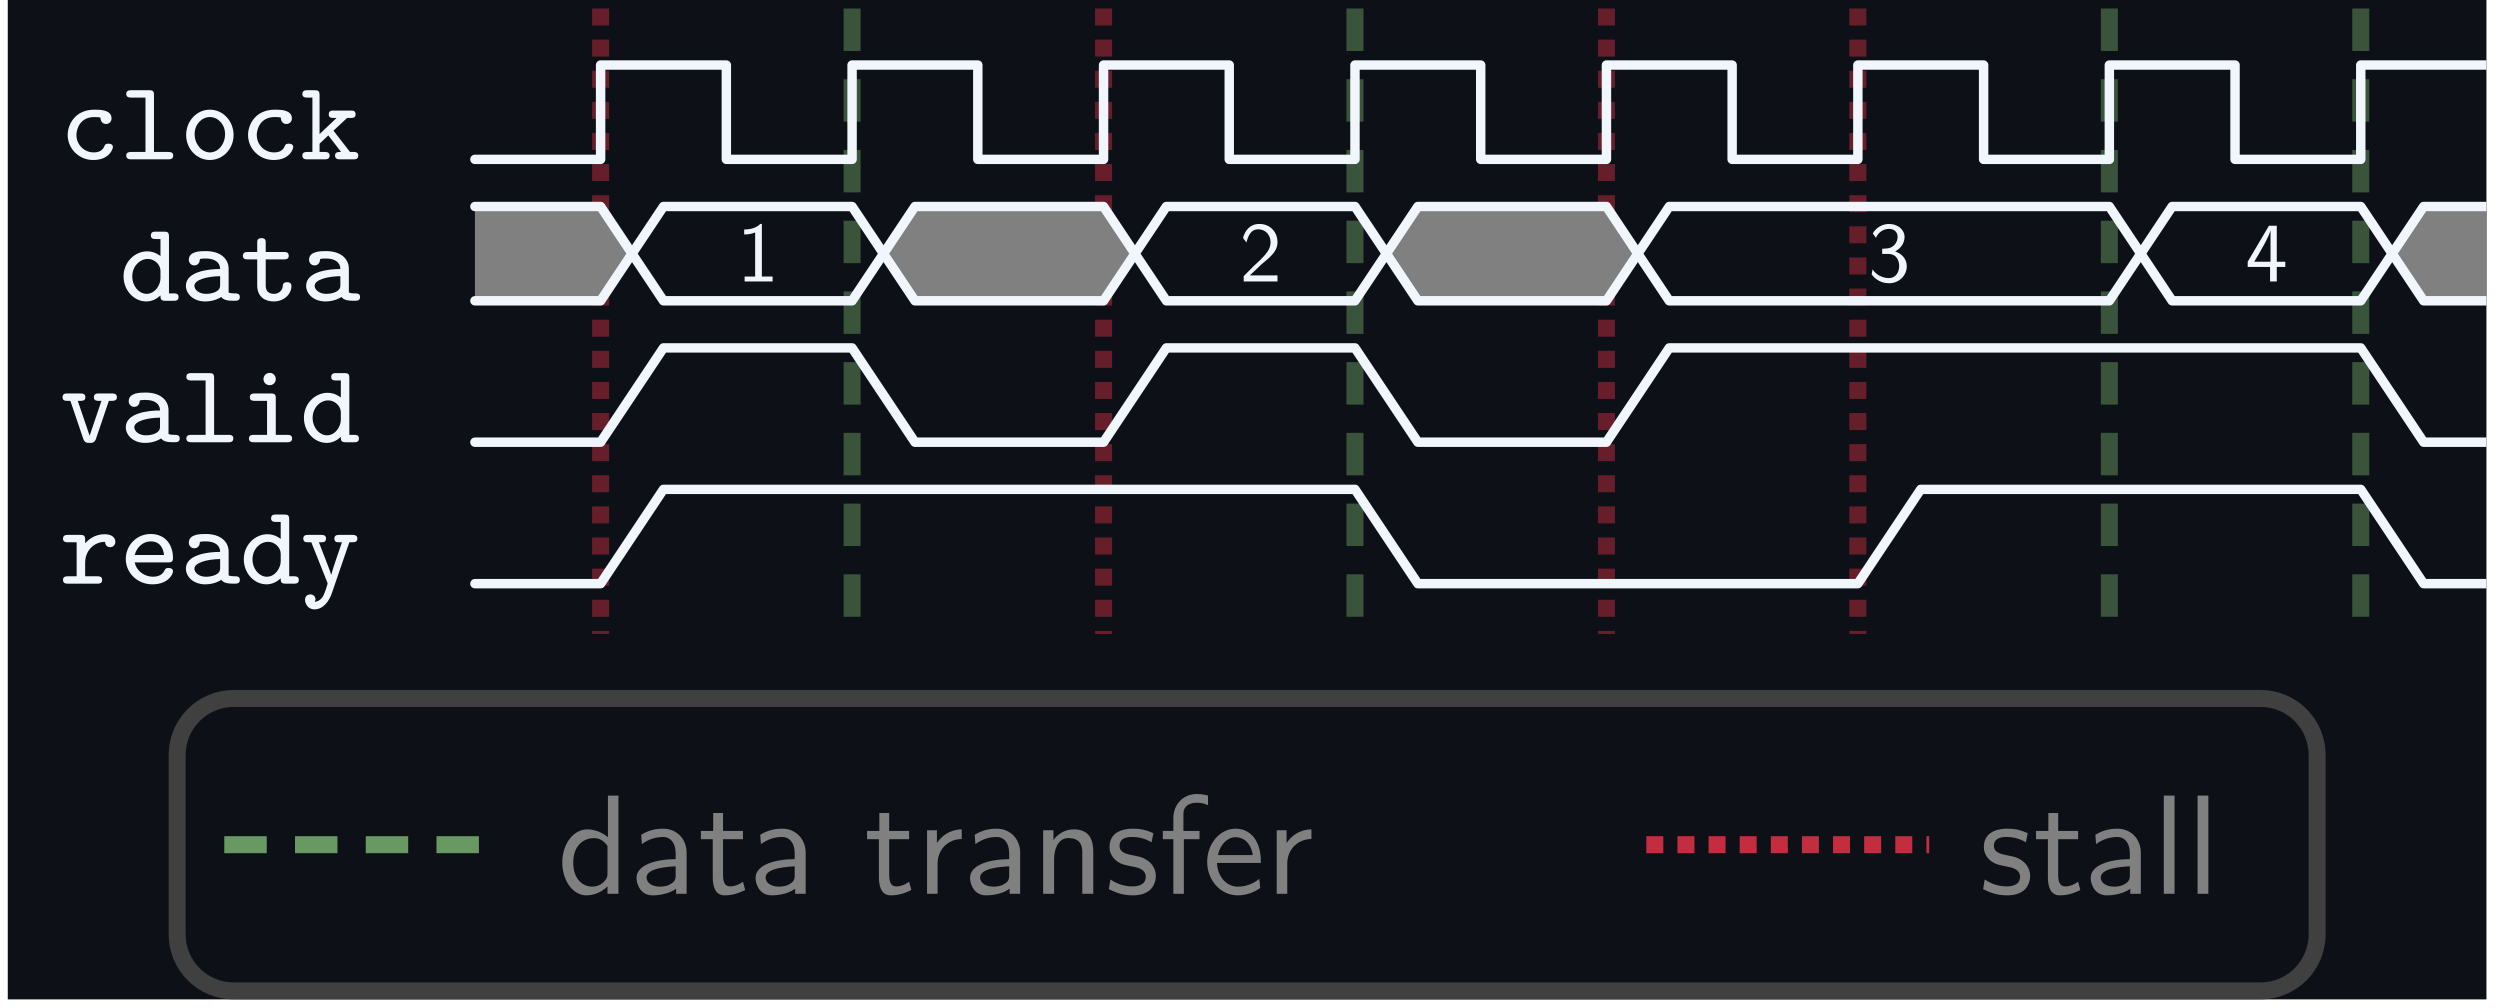
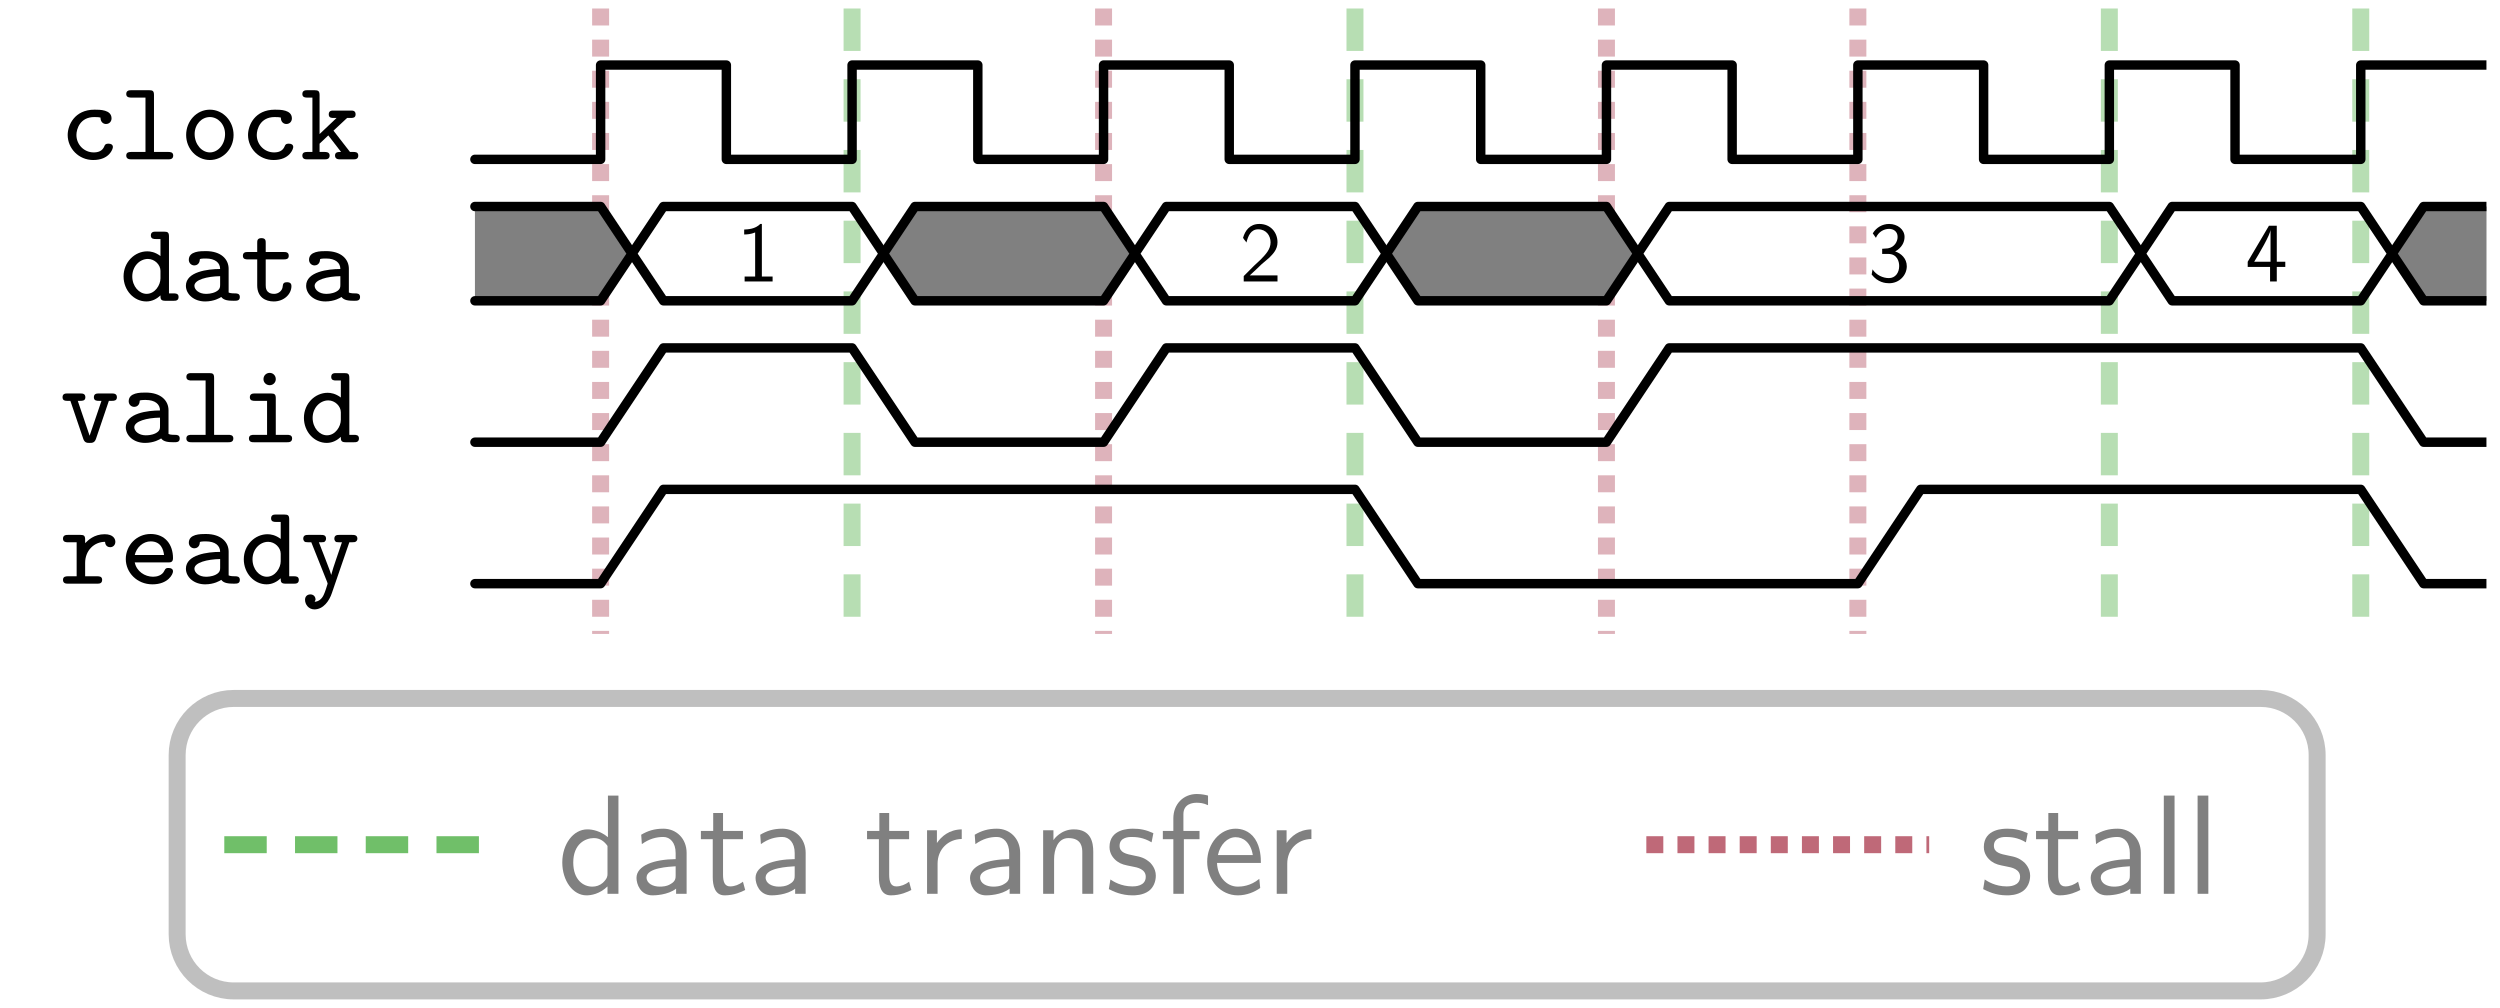
<svg xmlns="http://www.w3.org/2000/svg" xmlns:xlink="http://www.w3.org/1999/xlink" width="174.595pt" height="70.395pt" viewBox="0 0 174.595 70.395">
  <defs>
    <g>
      <g id="glyph-0-0">
        <path d="M 3.719 -0.859 C 3.719 -1.031 3.578 -1.094 3.422 -1.094 C 3.312 -1.094 3.188 -1.094 3.125 -0.922 C 2.984 -0.562 2.672 -0.484 2.375 -0.484 C 1.719 -0.484 1.172 -1.016 1.172 -1.703 C 1.172 -2.109 1.422 -2.953 2.422 -2.953 C 2.656 -2.953 2.797 -2.938 2.828 -2.922 C 2.859 -2.922 2.859 -2.906 2.859 -2.844 C 2.875 -2.609 3.047 -2.469 3.234 -2.469 C 3.484 -2.469 3.625 -2.656 3.625 -2.859 C 3.625 -3.469 2.812 -3.469 2.438 -3.469 C 1.031 -3.469 0.562 -2.375 0.562 -1.703 C 0.562 -0.766 1.328 0.047 2.344 0.047 C 3.469 0.047 3.719 -0.719 3.719 -0.859 Z M 3.719 -0.859 " />
      </g>
      <g id="glyph-0-1">
        <path d="M 2.391 -4.484 C 2.391 -4.766 2.312 -4.828 2.062 -4.828 L 0.812 -4.828 C 0.688 -4.828 0.453 -4.828 0.453 -4.562 C 0.453 -4.312 0.703 -4.312 0.812 -4.312 L 1.797 -4.312 L 1.797 -0.516 L 0.812 -0.516 C 0.688 -0.516 0.453 -0.516 0.453 -0.266 C 0.453 0 0.703 0 0.812 0 L 3.391 0 C 3.5 0 3.734 0 3.734 -0.266 C 3.734 -0.516 3.5 -0.516 3.391 -0.516 L 2.391 -0.516 Z M 2.391 -4.484 " />
      </g>
      <g id="glyph-0-2">
        <path d="M 3.75 -1.703 C 3.75 -2.672 3.016 -3.469 2.094 -3.469 C 1.172 -3.469 0.438 -2.672 0.438 -1.703 C 0.438 -0.719 1.188 0.047 2.094 0.047 C 3 0.047 3.75 -0.719 3.75 -1.703 Z M 2.094 -0.484 C 1.531 -0.484 1.031 -1.047 1.031 -1.766 C 1.031 -2.453 1.531 -2.953 2.094 -2.953 C 2.656 -2.953 3.156 -2.453 3.156 -1.766 C 3.156 -1.047 2.672 -0.484 2.094 -0.484 Z M 2.094 -0.484 " />
      </g>
      <g id="glyph-0-3">
        <path d="M 2.344 -1.984 L 2.328 -2 L 3.281 -2.891 L 3.547 -2.891 C 3.672 -2.891 3.875 -2.891 3.875 -3.141 C 3.875 -3.406 3.672 -3.406 3.547 -3.406 L 2.328 -3.406 C 2.203 -3.406 2 -3.406 2 -3.141 C 2 -2.891 2.203 -2.891 2.328 -2.891 L 2.547 -2.891 L 1.359 -1.766 L 1.359 -4.484 C 1.359 -4.766 1.266 -4.828 1.016 -4.828 L 0.5 -4.828 C 0.391 -4.828 0.156 -4.828 0.156 -4.562 C 0.156 -4.312 0.391 -4.312 0.5 -4.312 L 0.859 -4.312 L 0.859 -0.516 L 0.5 -0.516 C 0.391 -0.516 0.156 -0.516 0.156 -0.266 C 0.156 0 0.391 0 0.5 0 L 1.703 0 C 1.828 0 2.062 0 2.062 -0.266 C 2.062 -0.516 1.812 -0.516 1.703 -0.516 L 1.359 -0.516 L 1.359 -1.094 L 1.969 -1.672 L 2.859 -0.516 C 2.656 -0.516 2.438 -0.516 2.438 -0.266 C 2.438 0 2.688 0 2.797 0 L 3.719 0 C 3.844 0 4.062 0 4.062 -0.266 C 4.062 -0.516 3.844 -0.516 3.719 -0.516 L 3.484 -0.516 Z M 2.344 -1.984 " />
      </g>
      <g id="glyph-0-4">
        <path d="M 3.438 -4.484 C 3.438 -4.766 3.359 -4.828 3.094 -4.828 L 2.516 -4.828 C 2.391 -4.828 2.172 -4.828 2.172 -4.562 C 2.172 -4.312 2.391 -4.312 2.516 -4.312 L 2.844 -4.312 L 2.844 -3.125 C 2.469 -3.406 2.141 -3.453 1.922 -3.453 C 1.047 -3.453 0.266 -2.703 0.266 -1.703 C 0.266 -0.734 0.984 0.047 1.859 0.047 C 2.281 0.047 2.609 -0.156 2.844 -0.375 C 2.844 -0.156 2.844 0 3.172 0 L 3.766 0 C 3.891 0 4.109 0 4.109 -0.266 C 4.109 -0.516 3.891 -0.516 3.766 -0.516 L 3.438 -0.516 Z M 2.844 -1.562 C 2.844 -1.109 2.469 -0.484 1.875 -0.484 C 1.359 -0.484 0.875 -1 0.875 -1.703 C 0.875 -2.406 1.391 -2.922 1.969 -2.922 C 2.438 -2.922 2.844 -2.516 2.844 -2.094 Z M 2.844 -1.562 " />
      </g>
      <g id="glyph-0-5">
        <path d="M 3.406 -2.234 C 3.406 -2.891 2.891 -3.469 1.812 -3.469 C 1.438 -3.469 0.625 -3.469 0.625 -2.859 C 0.625 -2.656 0.781 -2.469 1.016 -2.469 C 1.156 -2.469 1.375 -2.562 1.391 -2.859 C 1.391 -2.922 1.406 -2.922 1.5 -2.938 C 1.594 -2.953 1.719 -2.953 1.812 -2.953 C 2.469 -2.953 2.812 -2.656 2.812 -2.219 C 1.953 -2.219 0.422 -2.031 0.422 -1.047 C 0.422 -0.469 0.969 0.047 1.766 0.047 C 2.391 0.047 2.797 -0.203 2.891 -0.266 C 3.062 -0.031 3.391 0 3.766 0 C 3.984 0 4.188 0 4.188 -0.266 C 4.188 -0.516 3.969 -0.516 3.859 -0.516 C 3.562 -0.516 3.484 -0.547 3.406 -0.578 Z M 2.812 -1.125 C 2.812 -0.969 2.812 -0.781 2.5 -0.625 C 2.219 -0.484 1.906 -0.484 1.812 -0.484 C 1.344 -0.484 1.016 -0.766 1.016 -1.047 C 1.016 -1.469 1.891 -1.703 2.812 -1.719 Z M 2.812 -1.125 " />
      </g>
      <g id="glyph-0-6">
        <path d="M 1.797 -2.891 L 3.062 -2.891 C 3.188 -2.891 3.406 -2.891 3.406 -3.141 C 3.406 -3.406 3.188 -3.406 3.062 -3.406 L 1.797 -3.406 L 1.797 -4.047 C 1.797 -4.188 1.797 -4.375 1.5 -4.375 C 1.203 -4.375 1.203 -4.188 1.203 -4.047 L 1.203 -3.406 L 0.547 -3.406 C 0.422 -3.406 0.203 -3.406 0.203 -3.141 C 0.203 -2.891 0.422 -2.891 0.531 -2.891 L 1.203 -2.891 L 1.203 -1.078 C 1.203 -0.234 1.797 0.047 2.359 0.047 C 3.062 0.047 3.594 -0.453 3.594 -1.031 C 3.594 -1.297 3.359 -1.297 3.281 -1.297 C 3.078 -1.297 3 -1.219 2.984 -1.016 C 2.969 -0.703 2.688 -0.484 2.391 -0.484 C 1.797 -0.484 1.797 -0.922 1.797 -1.094 Z M 1.797 -2.891 " />
      </g>
      <g id="glyph-0-7">
        <path d="M 3.438 -2.891 L 3.656 -2.891 C 3.766 -2.891 4 -2.891 4 -3.141 C 4 -3.406 3.766 -3.406 3.656 -3.406 L 2.734 -3.406 C 2.609 -3.406 2.391 -3.406 2.391 -3.141 C 2.391 -2.891 2.609 -2.891 2.734 -2.891 L 2.922 -2.891 L 2.094 -0.453 L 1.266 -2.891 L 1.453 -2.891 C 1.578 -2.891 1.797 -2.891 1.797 -3.141 C 1.797 -3.406 1.578 -3.406 1.453 -3.406 L 0.531 -3.406 C 0.422 -3.406 0.203 -3.406 0.203 -3.141 C 0.203 -2.891 0.422 -2.891 0.531 -2.891 L 0.75 -2.891 L 1.641 -0.266 C 1.734 0.047 1.922 0.047 2.094 0.047 C 2.266 0.047 2.453 0.047 2.547 -0.266 Z M 3.438 -2.891 " />
      </g>
      <g id="glyph-0-8">
        <path d="M 2.5 -4.406 C 2.5 -4.656 2.312 -4.844 2.078 -4.844 C 1.828 -4.844 1.641 -4.656 1.641 -4.406 C 1.641 -4.172 1.828 -3.984 2.078 -3.984 C 2.312 -3.984 2.5 -4.172 2.5 -4.406 Z M 1.031 -3.406 C 0.922 -3.406 0.688 -3.406 0.688 -3.141 C 0.688 -2.891 0.922 -2.891 1.031 -2.891 L 1.891 -2.891 L 1.891 -0.516 L 0.969 -0.516 C 0.859 -0.516 0.625 -0.516 0.625 -0.266 C 0.625 0 0.859 0 0.969 0 L 3.297 0 C 3.406 0 3.641 0 3.641 -0.266 C 3.641 -0.516 3.406 -0.516 3.297 -0.516 L 2.5 -0.516 L 2.5 -3.062 C 2.5 -3.344 2.422 -3.406 2.156 -3.406 Z M 1.031 -3.406 " />
      </g>
      <g id="glyph-0-9">
        <path d="M 1.781 -1.453 C 1.781 -2.312 2.406 -2.922 3.172 -2.922 C 3.188 -2.609 3.406 -2.547 3.531 -2.547 C 3.734 -2.547 3.891 -2.703 3.891 -2.922 C 3.891 -3.125 3.75 -3.453 3.141 -3.453 C 2.406 -3.453 1.984 -3.031 1.781 -2.828 L 1.781 -3.062 C 1.781 -3.344 1.703 -3.406 1.453 -3.406 L 0.578 -3.406 C 0.469 -3.406 0.234 -3.406 0.234 -3.141 C 0.234 -2.891 0.469 -2.891 0.578 -2.891 L 1.188 -2.891 L 1.188 -0.516 L 0.578 -0.516 C 0.469 -0.516 0.234 -0.516 0.234 -0.266 C 0.234 0 0.469 0 0.578 0 L 2.625 0 C 2.75 0 2.969 0 2.969 -0.266 C 2.969 -0.516 2.75 -0.516 2.625 -0.516 L 1.781 -0.516 Z M 1.781 -1.453 " />
      </g>
      <g id="glyph-0-10">
        <path d="M 3.375 -1.484 C 3.531 -1.484 3.719 -1.484 3.719 -1.781 C 3.719 -2.734 3.172 -3.469 2.156 -3.469 C 1.188 -3.469 0.422 -2.688 0.422 -1.719 C 0.422 -0.781 1.203 0.047 2.281 0.047 C 3.375 0.047 3.719 -0.656 3.719 -0.859 C 3.719 -1.031 3.578 -1.094 3.422 -1.094 C 3.281 -1.094 3.203 -1.094 3.125 -0.922 C 2.969 -0.562 2.578 -0.484 2.328 -0.484 C 1.75 -0.484 1.172 -0.859 1.047 -1.484 Z M 1.047 -2 C 1.172 -2.547 1.641 -2.953 2.156 -2.953 C 2.875 -2.953 3.047 -2.391 3.094 -2 Z M 1.047 -2 " />
      </g>
      <g id="glyph-0-11">
        <path d="M 3.438 -2.891 C 3.562 -2.891 3.781 -2.891 3.828 -2.906 C 3.906 -2.938 4 -3 4 -3.141 C 4 -3.406 3.766 -3.406 3.625 -3.406 L 2.75 -3.406 C 2.609 -3.406 2.391 -3.406 2.391 -3.141 C 2.391 -3.125 2.391 -2.969 2.531 -2.906 C 2.578 -2.891 2.781 -2.891 2.922 -2.891 C 2.828 -2.625 2.641 -2.062 2.516 -1.703 C 2.391 -1.344 2.219 -0.812 2.172 -0.609 C 2.141 -0.734 2.094 -0.875 1.766 -1.719 L 1.312 -2.891 C 1.438 -2.891 1.609 -2.891 1.672 -2.906 C 1.734 -2.938 1.812 -3.016 1.812 -3.141 C 1.812 -3.406 1.594 -3.406 1.453 -3.406 L 0.578 -3.406 C 0.438 -3.406 0.219 -3.406 0.219 -3.141 C 0.219 -3.109 0.234 -2.953 0.375 -2.906 C 0.422 -2.891 0.641 -2.891 0.781 -2.891 L 1.891 -0.109 C 1.906 -0.047 1.922 -0.016 1.922 0 C 1.922 0.031 1.719 0.656 1.641 0.797 C 1.516 1.062 1.297 1.25 1.016 1.266 L 1.078 1.125 C 1.078 0.875 0.906 0.75 0.719 0.75 C 0.5 0.75 0.344 0.891 0.344 1.125 C 0.344 1.453 0.594 1.797 1 1.797 C 1.625 1.797 2.047 1.188 2.219 0.656 Z M 3.438 -2.891 " />
      </g>
      <g id="glyph-1-0">
        <path d="M 1.766 -4.016 L 1.656 -4.016 C 1.297 -3.656 0.812 -3.641 0.531 -3.625 L 0.531 -3.281 C 0.719 -3.281 1 -3.297 1.297 -3.422 L 1.297 -0.344 L 0.562 -0.344 L 0.562 0 L 2.516 0 L 2.516 -0.344 L 1.766 -0.344 Z M 1.766 -4.016 " />
      </g>
      <g id="glyph-1-1">
        <path d="M 1.031 -1.109 L 0.297 -0.375 L 0.297 0 L 2.656 0 L 2.656 -0.422 L 1.578 -0.422 C 1.516 -0.422 1.438 -0.422 1.375 -0.422 L 0.719 -0.422 C 0.906 -0.578 1.359 -1.031 1.547 -1.203 C 1.656 -1.297 1.953 -1.547 2.078 -1.656 C 2.344 -1.922 2.656 -2.234 2.656 -2.734 C 2.656 -3.422 2.172 -4.016 1.391 -4.016 C 0.719 -4.016 0.391 -3.547 0.25 -3.047 C 0.312 -2.938 0.344 -2.906 0.359 -2.891 C 0.375 -2.875 0.438 -2.797 0.484 -2.719 C 0.609 -3.172 0.781 -3.641 1.312 -3.641 C 1.875 -3.641 2.172 -3.188 2.172 -2.734 C 2.172 -2.234 1.828 -1.891 1.484 -1.531 Z M 1.031 -1.109 " />
      </g>
      <g id="glyph-1-2">
        <path d="M 0.547 -3.047 C 0.719 -3.453 1.094 -3.672 1.469 -3.672 C 1.766 -3.672 2.062 -3.5 2.062 -3.109 C 2.062 -2.75 1.812 -2.406 1.453 -2.328 C 1.422 -2.312 1.406 -2.312 0.984 -2.281 L 0.984 -1.922 L 1.406 -1.922 C 2.047 -1.922 2.172 -1.375 2.172 -1.078 C 2.172 -0.609 1.906 -0.234 1.453 -0.234 C 1.047 -0.234 0.578 -0.438 0.312 -0.844 L 0.25 -0.484 C 0.688 0.078 1.219 0.125 1.469 0.125 C 2.188 0.125 2.703 -0.438 2.703 -1.062 C 2.703 -1.609 2.297 -1.969 1.891 -2.094 C 2.344 -2.344 2.547 -2.734 2.547 -3.109 C 2.547 -3.625 2.062 -4.016 1.469 -4.016 C 1.016 -4.016 0.578 -3.781 0.328 -3.359 Z M 0.547 -3.047 " />
      </g>
      <g id="glyph-1-3">
        <path d="M 2.203 -1.016 L 2.797 -1.016 L 2.797 -1.375 L 2.203 -1.375 L 2.203 -3.891 L 1.656 -3.891 L 0.172 -1.375 L 0.172 -1.016 L 1.734 -1.016 L 1.734 0 L 2.203 0 Z M 0.625 -1.375 C 0.938 -1.891 1.766 -3.281 1.766 -3.625 L 1.766 -1.375 Z M 0.625 -1.375 " />
      </g>
      <g id="glyph-2-0">
        <path d="M 4.281 -6.859 L 3.547 -6.859 L 3.547 -3.953 C 3.016 -4.391 2.469 -4.5 2.109 -4.5 C 1.125 -4.5 0.359 -3.469 0.359 -2.188 C 0.359 -0.906 1.109 0.109 2.047 0.109 C 2.375 0.109 2.969 0.016 3.516 -0.516 L 3.516 0 L 4.281 0 Z M 3.516 -1.375 C 3.516 -1.234 3.5 -1.062 3.188 -0.766 C 2.969 -0.578 2.719 -0.5 2.453 -0.5 C 1.844 -0.5 1.125 -0.953 1.125 -2.188 C 1.125 -3.484 1.969 -3.891 2.562 -3.891 C 3 -3.891 3.297 -3.656 3.516 -3.344 Z M 3.516 -1.375 " />
      </g>
      <g id="glyph-2-1">
        <path d="M 3.938 -2.859 C 3.938 -3.859 3.219 -4.547 2.312 -4.547 C 1.672 -4.547 1.219 -4.391 0.766 -4.125 L 0.812 -3.469 C 1.328 -3.844 1.828 -3.969 2.312 -3.969 C 2.781 -3.969 3.172 -3.578 3.172 -2.844 L 3.172 -2.422 C 1.688 -2.406 0.438 -1.984 0.438 -1.109 C 0.438 -0.688 0.703 0.109 1.562 0.109 C 1.703 0.109 2.625 0.094 3.203 -0.359 L 3.203 0 L 3.938 0 Z M 3.172 -1.297 C 3.172 -1.109 3.172 -0.875 2.828 -0.688 C 2.547 -0.5 2.172 -0.5 2.062 -0.5 C 1.594 -0.5 1.141 -0.719 1.141 -1.141 C 1.141 -1.828 2.75 -1.891 3.172 -1.922 Z M 3.172 -1.297 " />
      </g>
      <g id="glyph-2-2">
        <path d="M 1.734 -3.812 L 3.125 -3.812 L 3.125 -4.391 L 1.734 -4.391 L 1.734 -5.641 L 1.047 -5.641 L 1.047 -4.391 L 0.188 -4.391 L 0.188 -3.812 L 1.016 -3.812 L 1.016 -1.172 C 1.016 -0.578 1.156 0.109 1.844 0.109 C 2.531 0.109 3.031 -0.141 3.281 -0.266 L 3.125 -0.844 C 2.859 -0.641 2.547 -0.516 2.234 -0.516 C 1.859 -0.516 1.734 -0.812 1.734 -1.344 Z M 1.734 -3.812 " />
      </g>
      <g id="glyph-2-3">
        <path d="M 1.547 -2.109 C 1.547 -3.094 2.266 -3.812 3.234 -3.828 L 3.234 -4.5 C 2.344 -4.484 1.812 -4 1.5 -3.547 L 1.5 -4.438 L 0.812 -4.438 L 0.812 0 L 1.547 0 Z M 1.547 -2.109 " />
      </g>
      <g id="glyph-2-4">
        <path d="M 4.297 -2.938 C 4.297 -3.594 4.141 -4.5 2.938 -4.5 C 2.047 -4.5 1.562 -3.828 1.516 -3.75 L 1.516 -4.438 L 0.797 -4.438 L 0.797 0 L 1.562 0 L 1.562 -2.422 C 1.562 -3.078 1.812 -3.891 2.562 -3.891 C 3.516 -3.891 3.531 -3.188 3.531 -2.875 L 3.531 0 L 4.297 0 Z M 4.297 -2.938 " />
      </g>
      <g id="glyph-2-5">
        <path d="M 3.391 -4.234 C 2.875 -4.469 2.469 -4.547 1.969 -4.547 C 1.719 -4.547 0.328 -4.547 0.328 -3.266 C 0.328 -2.781 0.609 -2.453 0.859 -2.266 C 1.172 -2.047 1.375 -2.016 1.922 -1.906 C 2.281 -1.844 2.859 -1.719 2.859 -1.188 C 2.859 -0.516 2.078 -0.516 1.922 -0.516 C 1.125 -0.516 0.578 -0.875 0.391 -1 L 0.281 -0.328 C 0.594 -0.172 1.141 0.109 1.938 0.109 C 2.109 0.109 2.656 0.109 3.078 -0.203 C 3.391 -0.438 3.562 -0.844 3.562 -1.266 C 3.562 -1.812 3.188 -2.141 3.172 -2.172 C 2.781 -2.516 2.516 -2.578 2.031 -2.672 C 1.484 -2.781 1.031 -2.875 1.031 -3.359 C 1.031 -3.969 1.734 -3.969 1.859 -3.969 C 2.188 -3.969 2.703 -3.938 3.266 -3.594 Z M 3.391 -4.234 " />
      </g>
      <g id="glyph-2-6">
        <path d="M 1.734 -3.812 L 2.828 -3.812 L 2.828 -4.391 L 1.703 -4.391 L 1.703 -5.562 C 1.703 -6.297 2.375 -6.359 2.625 -6.359 C 2.828 -6.359 3.094 -6.344 3.422 -6.188 L 3.422 -6.859 C 3.312 -6.891 3 -6.969 2.641 -6.969 C 1.703 -6.969 1 -6.266 1 -5.266 L 1 -4.391 L 0.266 -4.391 L 0.266 -3.812 L 1 -3.812 L 1 0 L 1.734 0 Z M 1.734 -3.812 " />
      </g>
      <g id="glyph-2-7">
        <path d="M 4.094 -2.156 C 4.094 -2.5 4.078 -3.234 3.688 -3.828 C 3.281 -4.438 2.688 -4.547 2.328 -4.547 C 1.234 -4.547 0.344 -3.5 0.344 -2.234 C 0.344 -0.922 1.297 0.109 2.484 0.109 C 3.094 0.109 3.656 -0.125 4.047 -0.406 L 3.984 -1.047 C 3.375 -0.531 2.719 -0.5 2.484 -0.5 C 1.703 -0.5 1.062 -1.188 1.031 -2.156 Z M 1.094 -2.703 C 1.25 -3.453 1.766 -3.953 2.328 -3.953 C 2.844 -3.953 3.391 -3.609 3.531 -2.703 Z M 1.094 -2.703 " />
      </g>
      <g id="glyph-2-8">
        <path d="M 1.547 -6.859 L 0.797 -6.859 L 0.797 0 L 1.547 0 Z M 1.547 -6.859 " />
      </g>
    </g>
    <clipPath id="clip-0">
      <path clip-rule="nonzero" d="M 0.543 0 L 173.648 0 L 173.648 69.797 L 0.543 69.797 Z M 0.543 0 " />
    </clipPath>
    <clipPath id="clip-1">
      <path clip-rule="nonzero" d="M 32 4 L 173.648 4 L 173.648 12 L 32 12 Z M 32 4 " />
    </clipPath>
    <clipPath id="clip-2">
      <path clip-rule="nonzero" d="M 167 14 L 173.648 14 L 173.648 22 L 167 22 Z M 167 14 " />
    </clipPath>
    <clipPath id="clip-3">
      <path clip-rule="nonzero" d="M 166 14 L 173.648 14 L 173.648 22 L 166 22 Z M 166 14 " />
    </clipPath>
    <clipPath id="clip-4">
      <path clip-rule="nonzero" d="M 32 23 L 173.648 23 L 173.648 32 L 32 32 Z M 32 23 " />
    </clipPath>
    <clipPath id="clip-5">
      <path clip-rule="nonzero" d="M 32 33 L 173.648 33 L 173.648 42 L 32 42 Z M 32 33 " />
    </clipPath>
    <clipPath id="clip-6">
      <path clip-rule="nonzero" d="M 0.543 32 L 173.648 32 L 173.648 69.797 L 0.543 69.797 Z M 0.543 32 " />
    </clipPath>
  </defs>
  <g clip-path="url(#clip-0)">
-     <path fill-rule="nonzero" fill="rgb(5.098%, 6.667%, 9.021%)" fill-opacity="1" d="M 0.543 69.797 L 173.648 69.797 L 173.648 0 L 0.543 0 Z M 0.543 69.797 " />
+     <path fill-rule="nonzero" fill="rgb(100%, 100%, 100%)" fill-opacity="1" d="M 0.543 69.797 L 173.648 69.797 L 173.648 0 L 0.543 0 Z M 0.543 69.797 " />
  </g>
-   <path fill="none" stroke-width="1.196" stroke-linecap="butt" stroke-linejoin="miter" stroke="rgb(41.176%, 59.999%, 38.823%)" stroke-opacity="0.5" stroke-dasharray="2.989 1.993" stroke-miterlimit="10" d="M 26.567 10.625 L 26.567 -33.43 M 61.99 10.625 L 61.99 -33.43 M 115.127 10.625 L 115.127 -33.43 M 132.836 10.625 L 132.836 -33.43 " transform="matrix(0.991479, 0, 0, -0.991479, 33.16672, 11.12836)" />
-   <path fill="none" stroke-width="1.196" stroke-linecap="butt" stroke-linejoin="miter" stroke="rgb(76.076%, 17.647%, 25.098%)" stroke-opacity="0.5" stroke-dasharray="1.196 0.996" stroke-miterlimit="10" d="M 8.854 10.625 L 8.854 -33.43 M 44.281 10.625 L 44.281 -33.43 M 79.704 10.625 L 79.704 -33.43 M 97.413 10.625 L 97.413 -33.43 " transform="matrix(0.991479, 0, 0, -0.991479, 33.16672, 11.12836)" />
-   <g fill="rgb(94.119%, 96.471%, 98.824%)" fill-opacity="1">
+   <path fill="none" stroke-width="1.196" stroke-linecap="butt" stroke-linejoin="miter" stroke="rgb(44.063%, 75%, 41.249%)" stroke-opacity="0.5" stroke-dasharray="2.989 1.993" stroke-miterlimit="10" d="M 26.567 10.625 L 26.567 -33.43 M 61.99 10.625 L 61.99 -33.43 M 115.127 10.625 L 115.127 -33.43 M 132.836 10.625 L 132.836 -33.43 " transform="matrix(0.991479, 0, 0, -0.991479, 33.16672, 11.12836)" />
+   <path fill="none" stroke-width="1.196" stroke-linecap="butt" stroke-linejoin="miter" stroke="rgb(75%, 41.249%, 46.877%)" stroke-opacity="0.5" stroke-dasharray="1.196 0.996" stroke-miterlimit="10" d="M 8.854 10.625 L 8.854 -33.43 M 44.281 10.625 L 44.281 -33.43 M 79.704 10.625 L 79.704 -33.43 M 97.413 10.625 L 97.413 -33.43 " transform="matrix(0.991479, 0, 0, -0.991479, 33.16672, 11.12836)" />
+   <g fill="rgb(0%, 0%, 0%)" fill-opacity="1">
    <use xlink:href="#glyph-0-0" x="4.165" y="11.128" />
    <use xlink:href="#glyph-0-1" x="8.363" y="11.128" />
    <use xlink:href="#glyph-0-2" x="12.562" y="11.128" />
    <use xlink:href="#glyph-0-0" x="16.76" y="11.128" />
    <use xlink:href="#glyph-0-3" x="20.959" y="11.128" />
  </g>
  <g clip-path="url(#clip-1)">
-     <path fill="none" stroke-width="0.664" stroke-linecap="round" stroke-linejoin="round" stroke="rgb(94.119%, 96.471%, 98.824%)" stroke-opacity="1" stroke-miterlimit="10" d="M 0.001 -0.001 L 8.854 -0.001 L 8.854 6.642 L 17.711 6.642 L 17.711 -0.001 L 26.567 -0.001 L 26.567 6.642 L 35.424 6.642 L 35.424 -0.001 L 44.281 -0.001 L 44.281 6.642 L 53.134 6.642 L 53.134 -0.001 L 61.99 -0.001 L 61.99 6.642 L 70.847 6.642 L 70.847 -0.001 L 79.704 -0.001 L 79.704 6.642 L 88.557 6.642 L 88.557 -0.001 L 97.413 -0.001 L 97.413 6.642 L 106.27 6.642 L 106.27 -0.001 L 115.127 -0.001 L 115.127 6.642 L 123.98 6.642 L 123.98 -0.001 L 132.836 -0.001 L 132.836 6.642 L 141.693 6.642 " transform="matrix(0.991479, 0, 0, -0.991479, 33.16672, 11.12836)" />
+     <path fill="none" stroke-width="0.664" stroke-linecap="round" stroke-linejoin="round" stroke="rgb(0%, 0%, 0%)" stroke-opacity="1" stroke-miterlimit="10" d="M 0.001 -0.001 L 8.854 -0.001 L 8.854 6.642 L 17.711 6.642 L 17.711 -0.001 L 26.567 -0.001 L 26.567 6.642 L 35.424 6.642 L 35.424 -0.001 L 44.281 -0.001 L 44.281 6.642 L 53.134 6.642 L 53.134 -0.001 L 61.99 -0.001 L 61.99 6.642 L 70.847 6.642 L 70.847 -0.001 L 79.704 -0.001 L 79.704 6.642 L 88.557 6.642 L 88.557 -0.001 L 97.413 -0.001 L 97.413 6.642 L 106.27 6.642 L 106.27 -0.001 L 115.127 -0.001 L 115.127 6.642 L 123.98 6.642 L 123.98 -0.001 L 132.836 -0.001 L 132.836 6.642 L 141.693 6.642 " transform="matrix(0.991479, 0, 0, -0.991479, 33.16672, 11.12836)" />
  </g>
-   <g fill="rgb(94.119%, 96.471%, 98.824%)" fill-opacity="1">
+   <g fill="rgb(0%, 0%, 0%)" fill-opacity="1">
    <use xlink:href="#glyph-0-4" x="8.363" y="21.006" />
    <use xlink:href="#glyph-0-5" x="12.561" y="21.006" />
    <use xlink:href="#glyph-0-6" x="16.76" y="21.006" />
    <use xlink:href="#glyph-0-5" x="20.958" y="21.006" />
  </g>
  <path fill-rule="nonzero" fill="rgb(50%, 50%, 50%)" fill-opacity="1" d="M 33.168 17.715 L 33.168 14.422 L 41.945 14.422 L 44.141 17.715 L 41.945 21.008 L 33.168 21.008 L 33.168 17.715 " />
-   <path fill="none" stroke-width="0.664" stroke-linecap="round" stroke-linejoin="round" stroke="rgb(94.119%, 96.471%, 98.824%)" stroke-opacity="1" stroke-miterlimit="10" d="M 0.001 -3.322 L 8.854 -3.322 L 11.068 -6.643 L 8.854 -9.964 L 0.001 -9.964 " transform="matrix(0.991479, 0, 0, -0.991479, 33.16672, 11.12836)" />
-   <path fill="none" stroke-width="0.664" stroke-linecap="round" stroke-linejoin="round" stroke="rgb(94.119%, 96.471%, 98.824%)" stroke-opacity="1" stroke-miterlimit="10" d="M 11.068 -6.643 L 13.282 -3.322 L 26.567 -3.322 L 28.782 -6.643 L 26.567 -9.964 L 13.282 -9.964 L 11.068 -6.643 " transform="matrix(0.991479, 0, 0, -0.991479, 33.16672, 11.12836)" />
-   <g fill="rgb(94.119%, 96.471%, 98.824%)" fill-opacity="1">
+   <path fill="none" stroke-width="0.664" stroke-linecap="round" stroke-linejoin="round" stroke="rgb(0%, 0%, 0%)" stroke-opacity="1" stroke-miterlimit="10" d="M 0.001 -3.322 L 8.854 -3.322 L 11.068 -6.643 L 8.854 -9.964 L 0.001 -9.964 " transform="matrix(0.991479, 0, 0, -0.991479, 33.16672, 11.12836)" />
+   <path fill="none" stroke-width="0.664" stroke-linecap="round" stroke-linejoin="round" stroke="rgb(0%, 0%, 0%)" stroke-opacity="1" stroke-miterlimit="10" d="M 11.068 -6.643 L 13.282 -3.322 L 26.567 -3.322 L 28.782 -6.643 L 26.567 -9.964 L 13.282 -9.964 L 11.068 -6.643 " transform="matrix(0.991479, 0, 0, -0.991479, 33.16672, 11.12836)" />
+   <g fill="rgb(0%, 0%, 0%)" fill-opacity="1">
    <use xlink:href="#glyph-1-0" x="51.441" y="19.656" />
  </g>
-   <path fill-rule="nonzero" fill="rgb(50%, 50%, 50%)" fill-opacity="1" stroke-width="0.664" stroke-linecap="round" stroke-linejoin="round" stroke="rgb(94.119%, 96.471%, 98.824%)" stroke-opacity="1" stroke-miterlimit="10" d="M 28.782 -6.643 L 30.996 -3.322 L 44.281 -3.322 L 46.491 -6.643 L 44.281 -9.964 L 30.996 -9.964 L 28.782 -6.643 " transform="matrix(0.991479, 0, 0, -0.991479, 33.16672, 11.12836)" />
-   <path fill="none" stroke-width="0.664" stroke-linecap="round" stroke-linejoin="round" stroke="rgb(94.119%, 96.471%, 98.824%)" stroke-opacity="1" stroke-miterlimit="10" d="M 46.491 -6.643 L 48.705 -3.322 L 61.99 -3.322 L 64.205 -6.643 L 61.99 -9.964 L 48.705 -9.964 L 46.491 -6.643 " transform="matrix(0.991479, 0, 0, -0.991479, 33.16672, 11.12836)" />
-   <g fill="rgb(94.119%, 96.471%, 98.824%)" fill-opacity="1">
+   <path fill-rule="nonzero" fill="rgb(50%, 50%, 50%)" fill-opacity="1" stroke-width="0.664" stroke-linecap="round" stroke-linejoin="round" stroke="rgb(0%, 0%, 0%)" stroke-opacity="1" stroke-miterlimit="10" d="M 28.782 -6.643 L 30.996 -3.322 L 44.281 -3.322 L 46.491 -6.643 L 44.281 -9.964 L 30.996 -9.964 L 28.782 -6.643 " transform="matrix(0.991479, 0, 0, -0.991479, 33.16672, 11.12836)" />
+   <path fill="none" stroke-width="0.664" stroke-linecap="round" stroke-linejoin="round" stroke="rgb(0%, 0%, 0%)" stroke-opacity="1" stroke-miterlimit="10" d="M 46.491 -6.643 L 48.705 -3.322 L 61.99 -3.322 L 64.205 -6.643 L 61.99 -9.964 L 48.705 -9.964 L 46.491 -6.643 " transform="matrix(0.991479, 0, 0, -0.991479, 33.16672, 11.12836)" />
+   <g fill="rgb(0%, 0%, 0%)" fill-opacity="1">
    <use xlink:href="#glyph-1-1" x="86.562" y="19.656" />
  </g>
-   <path fill-rule="nonzero" fill="rgb(50%, 50%, 50%)" fill-opacity="1" stroke-width="0.664" stroke-linecap="round" stroke-linejoin="round" stroke="rgb(94.119%, 96.471%, 98.824%)" stroke-opacity="1" stroke-miterlimit="10" d="M 64.205 -6.643 L 66.419 -3.322 L 79.704 -3.322 L 81.914 -6.643 L 79.704 -9.964 L 66.419 -9.964 L 64.205 -6.643 " transform="matrix(0.991479, 0, 0, -0.991479, 33.16672, 11.12836)" />
-   <path fill="none" stroke-width="0.664" stroke-linecap="round" stroke-linejoin="round" stroke="rgb(94.119%, 96.471%, 98.824%)" stroke-opacity="1" stroke-miterlimit="10" d="M 81.914 -6.643 L 84.128 -3.322 L 115.127 -3.322 L 117.341 -6.643 L 115.127 -9.964 L 84.128 -9.964 L 81.914 -6.643 " transform="matrix(0.991479, 0, 0, -0.991479, 33.16672, 11.12836)" />
-   <g fill="rgb(94.119%, 96.471%, 98.824%)" fill-opacity="1">
+   <path fill-rule="nonzero" fill="rgb(50%, 50%, 50%)" fill-opacity="1" stroke-width="0.664" stroke-linecap="round" stroke-linejoin="round" stroke="rgb(0%, 0%, 0%)" stroke-opacity="1" stroke-miterlimit="10" d="M 64.205 -6.643 L 66.419 -3.322 L 79.704 -3.322 L 81.914 -6.643 L 79.704 -9.964 L 66.419 -9.964 L 64.205 -6.643 " transform="matrix(0.991479, 0, 0, -0.991479, 33.16672, 11.12836)" />
+   <path fill="none" stroke-width="0.664" stroke-linecap="round" stroke-linejoin="round" stroke="rgb(0%, 0%, 0%)" stroke-opacity="1" stroke-miterlimit="10" d="M 81.914 -6.643 L 84.128 -3.322 L 115.127 -3.322 L 117.341 -6.643 L 115.127 -9.964 L 84.128 -9.964 L 81.914 -6.643 " transform="matrix(0.991479, 0, 0, -0.991479, 33.16672, 11.12836)" />
+   <g fill="rgb(0%, 0%, 0%)" fill-opacity="1">
    <use xlink:href="#glyph-1-2" x="130.463" y="19.656" />
  </g>
-   <path fill="none" stroke-width="0.664" stroke-linecap="round" stroke-linejoin="round" stroke="rgb(94.119%, 96.471%, 98.824%)" stroke-opacity="1" stroke-miterlimit="10" d="M 117.341 -6.643 L 119.551 -3.322 L 132.836 -3.322 L 135.05 -6.643 L 132.836 -9.964 L 119.551 -9.964 L 117.341 -6.643 " transform="matrix(0.991479, 0, 0, -0.991479, 33.16672, 11.12836)" />
-   <g fill="rgb(94.119%, 96.471%, 98.824%)" fill-opacity="1">
+   <path fill="none" stroke-width="0.664" stroke-linecap="round" stroke-linejoin="round" stroke="rgb(0%, 0%, 0%)" stroke-opacity="1" stroke-miterlimit="10" d="M 117.341 -6.643 L 119.551 -3.322 L 132.836 -3.322 L 135.05 -6.643 L 132.836 -9.964 L 119.551 -9.964 L 117.341 -6.643 " transform="matrix(0.991479, 0, 0, -0.991479, 33.16672, 11.12836)" />
+   <g fill="rgb(0%, 0%, 0%)" fill-opacity="1">
    <use xlink:href="#glyph-1-3" x="156.803" y="19.656" />
  </g>
  <g clip-path="url(#clip-2)">
    <path fill-rule="nonzero" fill="rgb(50%, 50%, 50%)" fill-opacity="1" d="M 167.066 17.715 L 169.262 14.422 L 173.652 14.422 L 173.652 21.008 L 169.262 21.008 L 167.066 17.715 " />
  </g>
  <g clip-path="url(#clip-3)">
-     <path fill="none" stroke-width="0.664" stroke-linecap="round" stroke-linejoin="round" stroke="rgb(94.119%, 96.471%, 98.824%)" stroke-opacity="1" stroke-miterlimit="10" d="M 135.05 -6.643 L 137.265 -3.322 L 141.693 -3.322 M 141.693 -9.964 L 137.265 -9.964 L 135.05 -6.643 " transform="matrix(0.991479, 0, 0, -0.991479, 33.16672, 11.12836)" />
+     <path fill="none" stroke-width="0.664" stroke-linecap="round" stroke-linejoin="round" stroke="rgb(0%, 0%, 0%)" stroke-opacity="1" stroke-miterlimit="10" d="M 135.05 -6.643 L 137.265 -3.322 L 141.693 -3.322 M 141.693 -9.964 L 137.265 -9.964 L 135.05 -6.643 " transform="matrix(0.991479, 0, 0, -0.991479, 33.16672, 11.12836)" />
  </g>
-   <g fill="rgb(94.119%, 96.471%, 98.824%)" fill-opacity="1">
+   <g fill="rgb(0%, 0%, 0%)" fill-opacity="1">
    <use xlink:href="#glyph-0-7" x="4.165" y="30.885" />
    <use xlink:href="#glyph-0-5" x="8.363" y="30.885" />
    <use xlink:href="#glyph-0-1" x="12.562" y="30.885" />
    <use xlink:href="#glyph-0-8" x="16.76" y="30.885" />
    <use xlink:href="#glyph-0-4" x="20.959" y="30.885" />
  </g>
  <g clip-path="url(#clip-4)">
-     <path fill="none" stroke-width="0.664" stroke-linecap="round" stroke-linejoin="round" stroke="rgb(94.119%, 96.471%, 98.824%)" stroke-opacity="1" stroke-miterlimit="10" d="M 0.001 -19.924 L 8.854 -19.924 L 13.282 -13.282 L 26.567 -13.282 L 30.996 -19.924 L 44.281 -19.924 L 48.705 -13.282 L 61.99 -13.282 L 66.419 -19.924 L 79.704 -19.924 L 84.128 -13.282 L 132.836 -13.282 L 137.265 -19.924 L 141.693 -19.924 " transform="matrix(0.991479, 0, 0, -0.991479, 33.16672, 11.12836)" />
+     <path fill="none" stroke-width="0.664" stroke-linecap="round" stroke-linejoin="round" stroke="rgb(0%, 0%, 0%)" stroke-opacity="1" stroke-miterlimit="10" d="M 0.001 -19.924 L 8.854 -19.924 L 13.282 -13.282 L 26.567 -13.282 L 30.996 -19.924 L 44.281 -19.924 L 48.705 -13.282 L 61.99 -13.282 L 66.419 -19.924 L 79.704 -19.924 L 84.128 -13.282 L 132.836 -13.282 L 137.265 -19.924 L 141.693 -19.924 " transform="matrix(0.991479, 0, 0, -0.991479, 33.16672, 11.12836)" />
  </g>
-   <g fill="rgb(94.119%, 96.471%, 98.824%)" fill-opacity="1">
+   <g fill="rgb(0%, 0%, 0%)" fill-opacity="1">
    <use xlink:href="#glyph-0-9" x="4.165" y="40.762" />
    <use xlink:href="#glyph-0-10" x="8.363" y="40.762" />
    <use xlink:href="#glyph-0-5" x="12.562" y="40.762" />
    <use xlink:href="#glyph-0-4" x="16.76" y="40.762" />
    <use xlink:href="#glyph-0-11" x="20.959" y="40.762" />
  </g>
  <g clip-path="url(#clip-5)">
-     <path fill="none" stroke-width="0.664" stroke-linecap="round" stroke-linejoin="round" stroke="rgb(94.119%, 96.471%, 98.824%)" stroke-opacity="1" stroke-miterlimit="10" d="M 0.001 -29.888 L 8.854 -29.888 L 13.282 -23.245 L 61.99 -23.245 L 66.419 -29.888 L 97.413 -29.888 L 101.842 -23.245 L 132.836 -23.245 L 137.265 -29.888 L 141.693 -29.888 " transform="matrix(0.991479, 0, 0, -0.991479, 33.16672, 11.12836)" />
+     <path fill="none" stroke-width="0.664" stroke-linecap="round" stroke-linejoin="round" stroke="rgb(0%, 0%, 0%)" stroke-opacity="1" stroke-miterlimit="10" d="M 0.001 -29.888 L 8.854 -29.888 L 13.282 -23.245 L 61.99 -23.245 L 66.419 -29.888 L 97.413 -29.888 L 101.842 -23.245 L 132.836 -23.245 L 137.265 -29.888 L 141.693 -29.888 " transform="matrix(0.991479, 0, 0, -0.991479, 33.16672, 11.12836)" />
  </g>
-   <path fill="none" stroke-width="1.196" stroke-linecap="butt" stroke-linejoin="miter" stroke="rgb(41.176%, 59.999%, 38.823%)" stroke-opacity="1" stroke-dasharray="2.989 1.993" stroke-miterlimit="10" d="M 14.173 -0.001 L 34.101 -0.001 " transform="matrix(0.991479, 0, 0, -0.991479, 1.611913, 58.99101)" />
+   <path fill="none" stroke-width="1.196" stroke-linecap="butt" stroke-linejoin="miter" stroke="rgb(44.063%, 75%, 41.249%)" stroke-opacity="1" stroke-dasharray="2.989 1.993" stroke-miterlimit="10" d="M 14.173 -0.001 L 34.101 -0.001 " transform="matrix(0.991479, 0, 0, -0.991479, 1.611913, 58.99101)" />
  <g fill="rgb(50%, 50%, 50%)" fill-opacity="1">
    <use xlink:href="#glyph-2-0" x="38.91" y="62.421" />
    <use xlink:href="#glyph-2-1" x="44.014" y="62.421" />
    <use xlink:href="#glyph-2-2" x="48.761" y="62.421" />
    <use xlink:href="#glyph-2-1" x="52.328" y="62.421" />
  </g>
  <g fill="rgb(50%, 50%, 50%)" fill-opacity="1">
    <use xlink:href="#glyph-2-2" x="60.365" y="62.421" />
    <use xlink:href="#glyph-2-3" x="63.932" y="62.421" />
    <use xlink:href="#glyph-2-1" x="67.307" y="62.421" />
    <use xlink:href="#glyph-2-4" x="72.054" y="62.421" />
    <use xlink:href="#glyph-2-5" x="77.158" y="62.421" />
    <use xlink:href="#glyph-2-6" x="80.944" y="62.421" />
    <use xlink:href="#glyph-2-7" x="83.963" y="62.421" />
    <use xlink:href="#glyph-2-3" x="88.352" y="62.421" />
  </g>
-   <path fill="none" stroke-width="1.196" stroke-linecap="butt" stroke-linejoin="miter" stroke="rgb(76.076%, 17.647%, 25.098%)" stroke-opacity="1" stroke-dasharray="1.196 0.996" stroke-miterlimit="10" d="M 114.339 -0.001 L 134.263 -0.001 " transform="matrix(0.991479, 0, 0, -0.991479, 1.611913, 58.99101)" />
+   <path fill="none" stroke-width="1.196" stroke-linecap="butt" stroke-linejoin="miter" stroke="rgb(75%, 41.249%, 46.877%)" stroke-opacity="1" stroke-dasharray="1.196 0.996" stroke-miterlimit="10" d="M 114.339 -0.001 L 134.263 -0.001 " transform="matrix(0.991479, 0, 0, -0.991479, 1.611913, 58.99101)" />
  <g fill="rgb(50%, 50%, 50%)" fill-opacity="1">
    <use xlink:href="#glyph-2-5" x="138.219" y="62.421" />
    <use xlink:href="#glyph-2-2" x="142.005" y="62.421" />
    <use xlink:href="#glyph-2-1" x="145.572" y="62.421" />
    <use xlink:href="#glyph-2-8" x="150.319" y="62.421" />
    <use xlink:href="#glyph-2-8" x="152.679" y="62.421" />
  </g>
  <g clip-path="url(#clip-6)">
-     <path fill="none" stroke-width="1.196" stroke-linecap="butt" stroke-linejoin="miter" stroke="rgb(25%, 25%, 25%)" stroke-opacity="1" stroke-miterlimit="10" d="M 157.602 10.301 L 14.839 10.301 C 12.636 10.301 10.852 8.517 10.852 6.314 L 10.852 -6.313 C 10.852 -8.515 12.636 -10.3 14.839 -10.3 L 157.602 -10.3 C 159.804 -10.3 161.589 -8.515 161.589 -6.313 L 161.589 6.314 C 161.589 8.517 159.804 10.301 157.602 10.301 Z M 157.602 10.301 " transform="matrix(0.991479, 0, 0, -0.991479, 1.611913, 58.99101)" />
+     <path fill="none" stroke-width="1.196" stroke-linecap="butt" stroke-linejoin="miter" stroke="rgb(75%, 75%, 75%)" stroke-opacity="1" stroke-miterlimit="10" d="M 157.602 10.301 L 14.839 10.301 C 12.636 10.301 10.852 8.517 10.852 6.314 L 10.852 -6.313 C 10.852 -8.515 12.636 -10.3 14.839 -10.3 L 157.602 -10.3 C 159.804 -10.3 161.589 -8.515 161.589 -6.313 L 161.589 6.314 C 161.589 8.517 159.804 10.301 157.602 10.301 Z M 157.602 10.301 " transform="matrix(0.991479, 0, 0, -0.991479, 1.611913, 58.99101)" />
  </g>
</svg>
